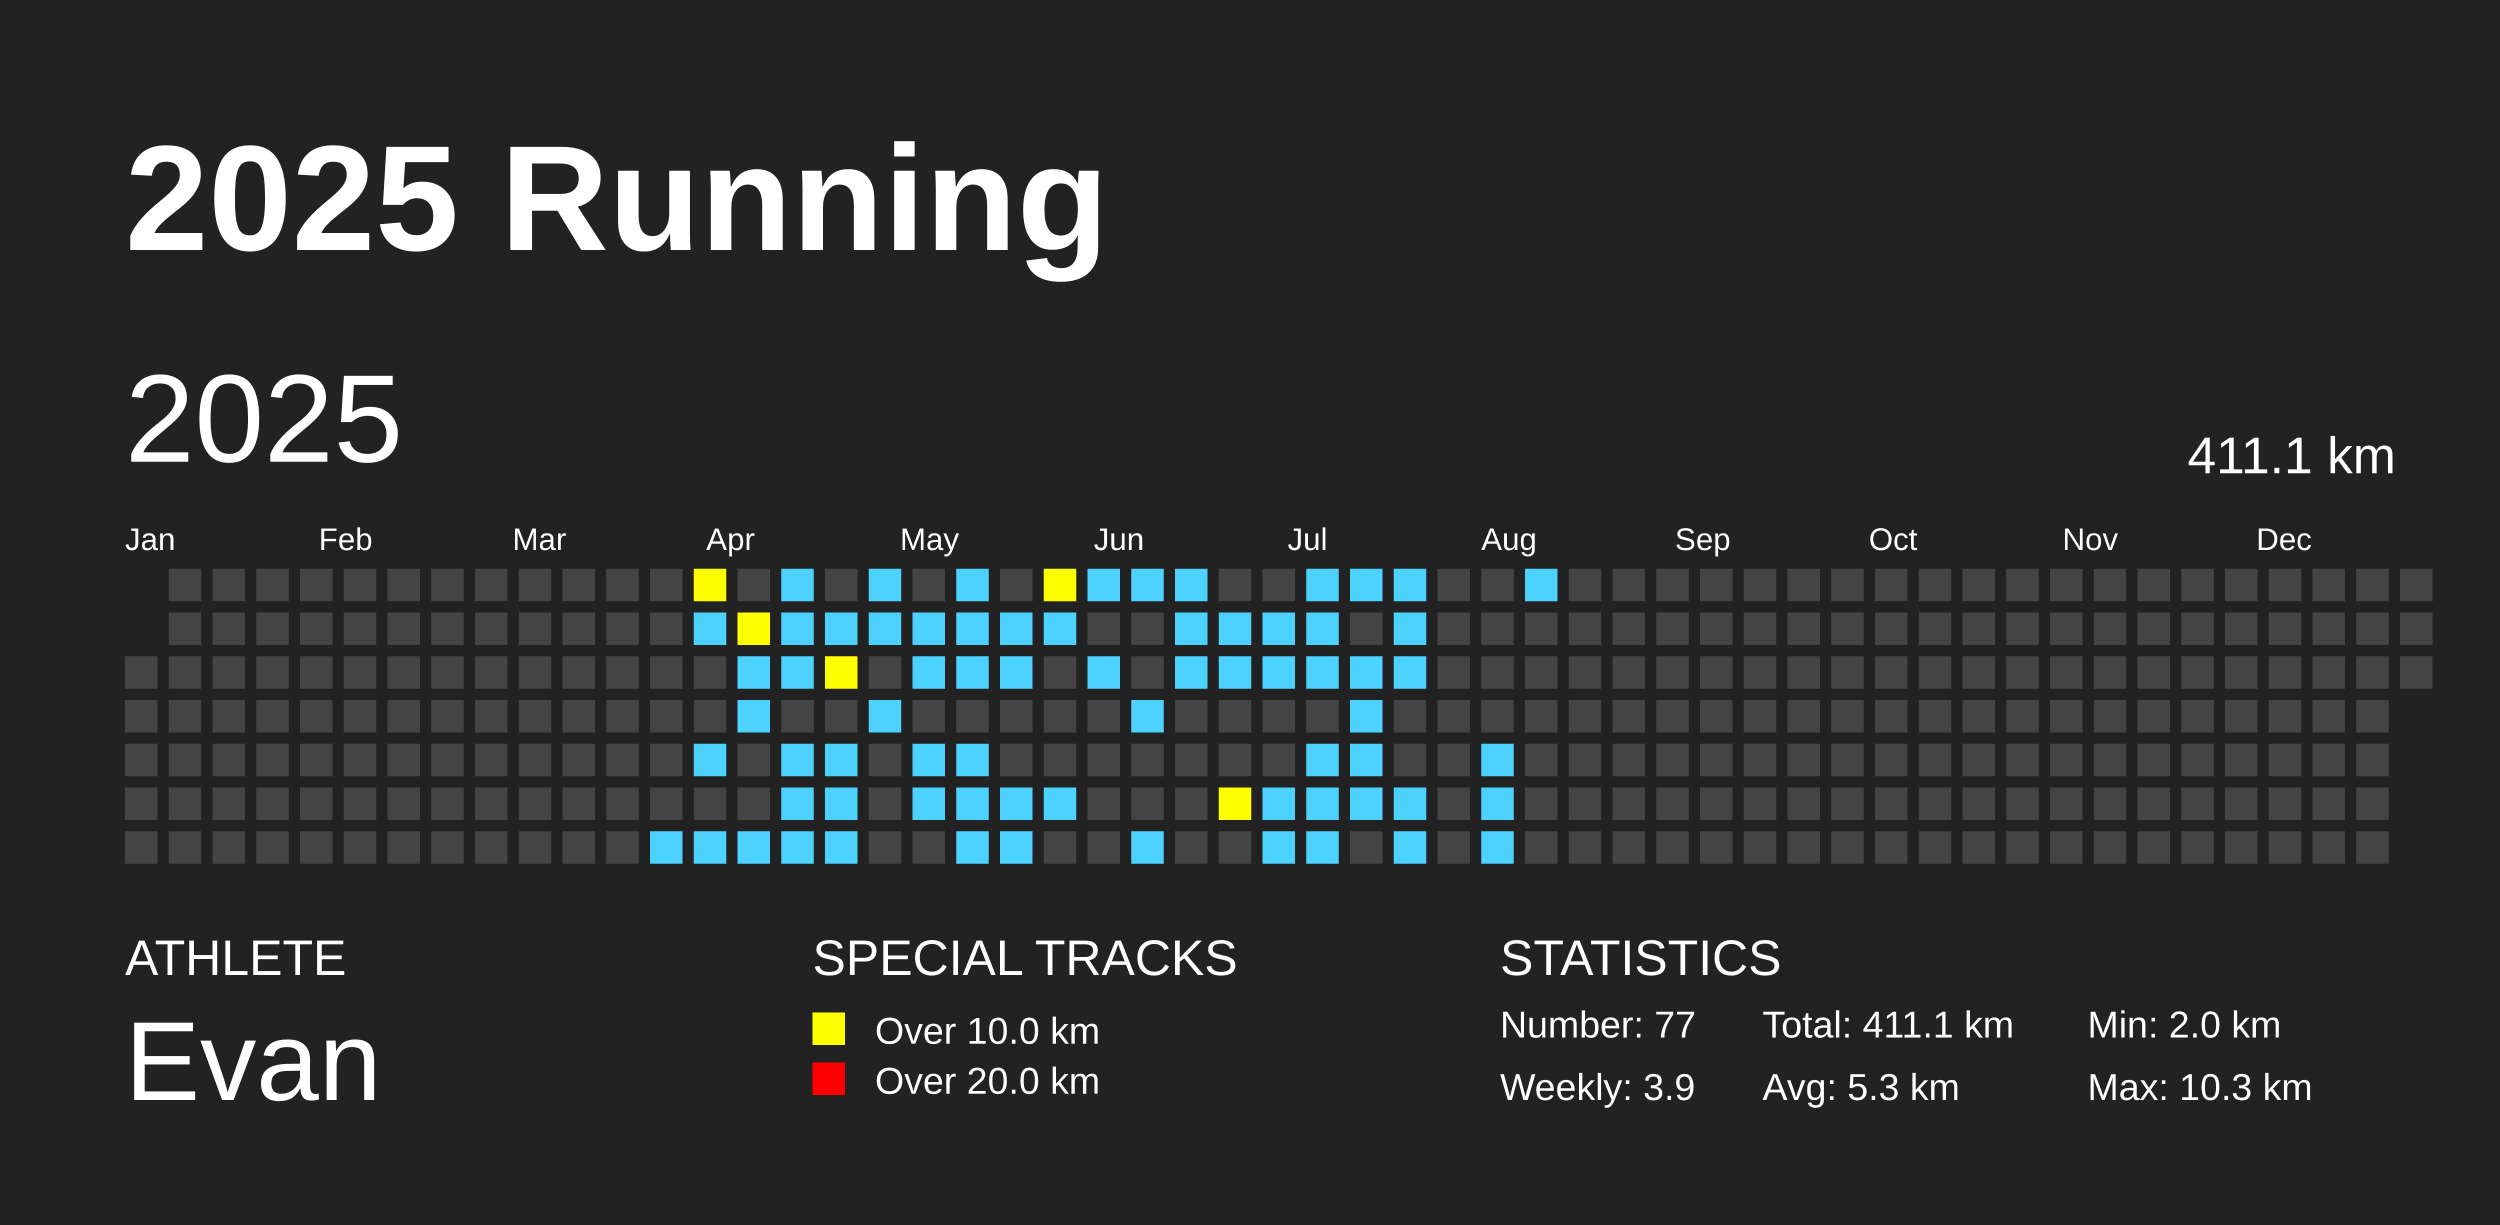
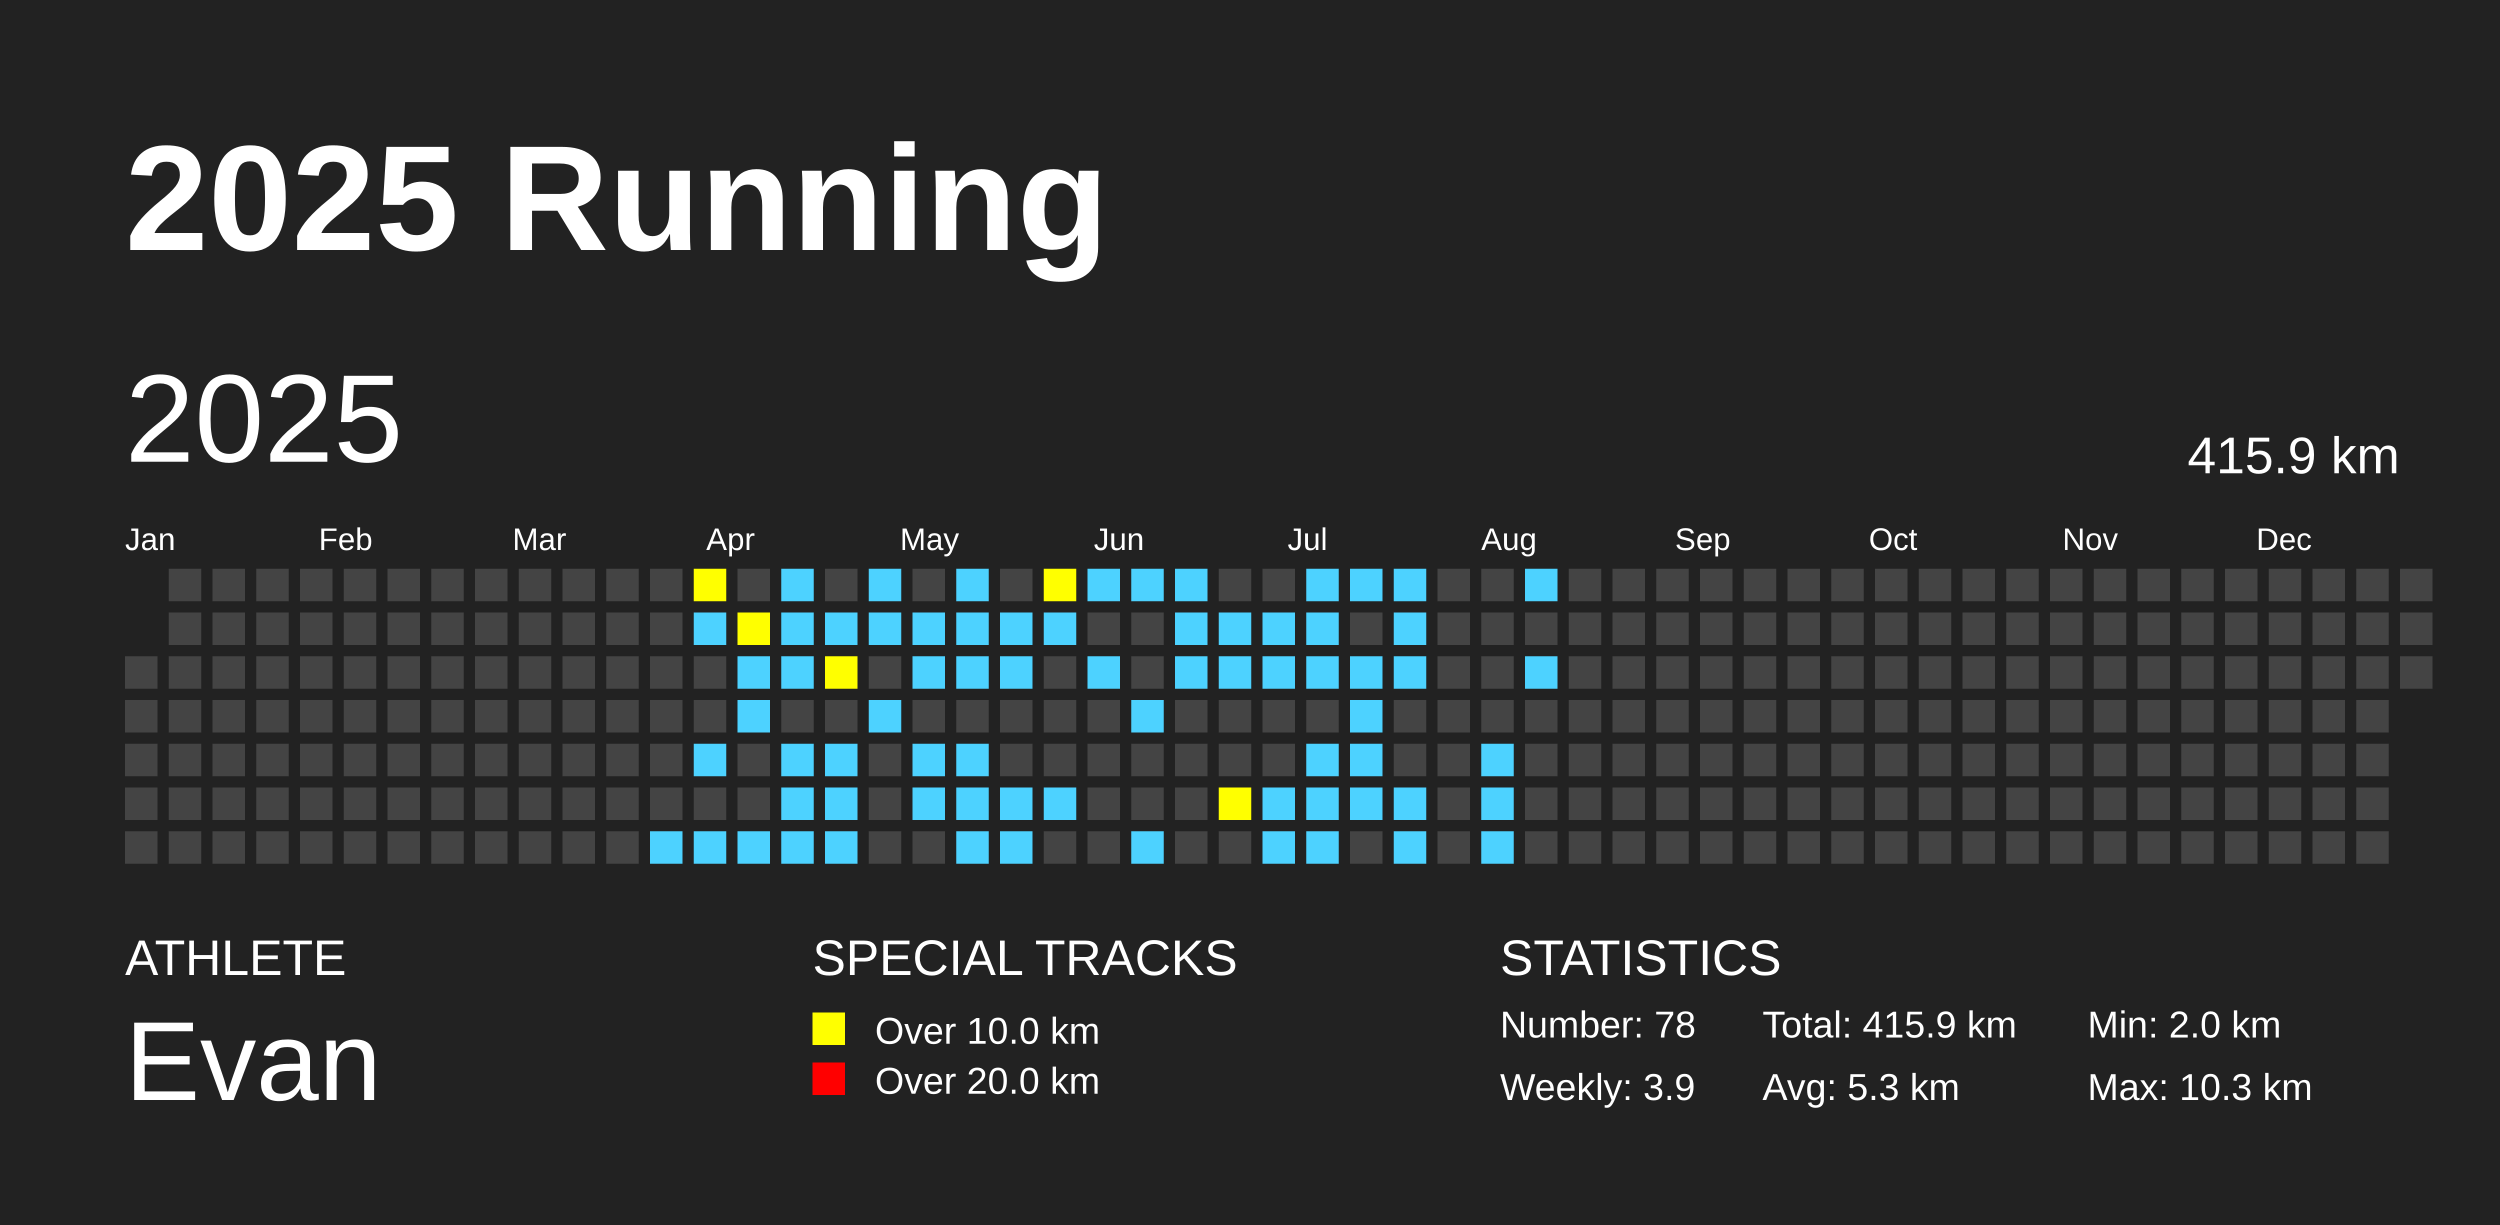
<svg xmlns="http://www.w3.org/2000/svg" baseProfile="full" height="98mm" version="1.1" viewBox="0,0,200,98" width="200mm">
  <defs />
  <rect fill="#222222" height="98" width="200" x="0" y="0" />
  <text fill="#FFFFFF" style="font-size:12px; font-family:Arial; font-weight:bold;" x="10" y="20">2025 Running</text>
  <text fill="#FFFFFF" style="font-size:4px; font-family:Arial" x="10" y="78">ATHLETE</text>
  <text fill="#FFFFFF" style="font-size:9px; font-family:Arial" x="10" y="88">Evan</text>
  <text fill="#FFFFFF" style="font-size:4px; font-family:Arial" x="65" y="78">SPECIAL TRACKS</text>
  <rect fill="yellow" height="2.6" width="2.6" x="65" y="81" />
  <text fill="#FFFFFF" style="font-size:3px; font-family:Arial" x="70" y="83.5">Over 10.0 km</text>
  <rect fill="red" height="2.6" width="2.6" x="65" y="85" />
  <text fill="#FFFFFF" style="font-size:3px; font-family:Arial" x="70" y="87.5">Over 20.0 km</text>
  <text fill="#FFFFFF" style="font-size:4px; font-family:Arial" x="120" y="78">STATISTICS</text>
-   <text fill="#FFFFFF" style="font-size:3px; font-family:Arial" x="120" y="83">Number: 77</text>
+   <text fill="#FFFFFF" style="font-size:3px; font-family:Arial" x="120" y="83">Number: 78</text>
  <text fill="#FFFFFF" style="font-size:3px; font-family:Arial" x="120" y="88">Weekly: 3.9</text>
-   <text fill="#FFFFFF" style="font-size:3px; font-family:Arial" x="141" y="83">Total: 411.1 km</text>
+   <text fill="#FFFFFF" style="font-size:3px; font-family:Arial" x="141" y="83">Total: 415.9 km</text>
  <text fill="#FFFFFF" style="font-size:3px; font-family:Arial" x="141" y="88">Avg: 5.3 km</text>
  <text fill="#FFFFFF" style="font-size:3px; font-family:Arial" x="167" y="83">Min: 2.0 km</text>
  <text fill="#FFFFFF" style="font-size:3px; font-family:Arial" x="167" y="88">Max: 10.3 km</text>
  <text dominant-baseline="hanging" fill="#FFFFFF" style="font-size:10.0px; font-family:Arial;" x="10" y="30">2025</text>
-   <text dominant-baseline="hanging" fill="#FFFFFF" style="font-size:4.125px; font-family:Arial;" x="175" y="35">411.1 km</text>
+   <text dominant-baseline="hanging" fill="#FFFFFF" style="font-size:4.125px; font-family:Arial;" x="175" y="35">415.9 km</text>
  <text fill="#FFFFFF" style="font-size:2.5px; font-family:Arial" x="10.0" y="44">Jan</text>
  <text fill="#FFFFFF" style="font-size:2.5px; font-family:Arial" x="25.5" y="44">Feb</text>
  <text fill="#FFFFFF" style="font-size:2.5px; font-family:Arial" x="41.0" y="44">Mar</text>
  <text fill="#FFFFFF" style="font-size:2.5px; font-family:Arial" x="56.5" y="44">Apr</text>
  <text fill="#FFFFFF" style="font-size:2.5px; font-family:Arial" x="72.0" y="44">May</text>
  <text fill="#FFFFFF" style="font-size:2.5px; font-family:Arial" x="87.5" y="44">Jun</text>
  <text fill="#FFFFFF" style="font-size:2.5px; font-family:Arial" x="103.0" y="44">Jul</text>
  <text fill="#FFFFFF" style="font-size:2.5px; font-family:Arial" x="118.5" y="44">Aug</text>
  <text fill="#FFFFFF" style="font-size:2.5px; font-family:Arial" x="134.0" y="44">Sep</text>
  <text fill="#FFFFFF" style="font-size:2.5px; font-family:Arial" x="149.5" y="44">Oct</text>
  <text fill="#FFFFFF" style="font-size:2.5px; font-family:Arial" x="165.0" y="44">Nov</text>
  <text fill="#FFFFFF" style="font-size:2.5px; font-family:Arial" x="180.5" y="44">Dec</text>
  <rect fill="#444444" height="2.6" width="2.6" x="10.0" y="52.5" />
  <rect fill="#444444" height="2.6" width="2.6" x="10.0" y="56.0" />
  <rect fill="#444444" height="2.6" width="2.6" x="10.0" y="59.5" />
  <rect fill="#444444" height="2.6" width="2.6" x="10.0" y="63.0" />
  <rect fill="#444444" height="2.6" width="2.6" x="10.0" y="66.5" />
  <rect fill="#444444" height="2.6" width="2.6" x="13.5" y="45.5" />
  <rect fill="#444444" height="2.6" width="2.6" x="13.5" y="49.0" />
  <rect fill="#444444" height="2.6" width="2.6" x="13.5" y="52.5" />
  <rect fill="#444444" height="2.6" width="2.6" x="13.5" y="56.0" />
  <rect fill="#444444" height="2.6" width="2.6" x="13.5" y="59.5" />
  <rect fill="#444444" height="2.6" width="2.6" x="13.5" y="63.0" />
  <rect fill="#444444" height="2.6" width="2.6" x="13.5" y="66.5" />
  <rect fill="#444444" height="2.6" width="2.6" x="17.0" y="45.5" />
  <rect fill="#444444" height="2.6" width="2.6" x="17.0" y="49.0" />
  <rect fill="#444444" height="2.6" width="2.6" x="17.0" y="52.5" />
  <rect fill="#444444" height="2.6" width="2.6" x="17.0" y="56.0" />
  <rect fill="#444444" height="2.6" width="2.6" x="17.0" y="59.5" />
  <rect fill="#444444" height="2.6" width="2.6" x="17.0" y="63.0" />
  <rect fill="#444444" height="2.6" width="2.6" x="17.0" y="66.5" />
  <rect fill="#444444" height="2.6" width="2.6" x="20.5" y="45.5" />
  <rect fill="#444444" height="2.6" width="2.6" x="20.5" y="49.0" />
  <rect fill="#444444" height="2.6" width="2.6" x="20.5" y="52.5" />
  <rect fill="#444444" height="2.6" width="2.6" x="20.5" y="56.0" />
  <rect fill="#444444" height="2.6" width="2.6" x="20.5" y="59.5" />
  <rect fill="#444444" height="2.6" width="2.6" x="20.5" y="63.0" />
  <rect fill="#444444" height="2.6" width="2.6" x="20.5" y="66.5" />
  <rect fill="#444444" height="2.6" width="2.6" x="24.0" y="45.5" />
  <rect fill="#444444" height="2.6" width="2.6" x="24.0" y="49.0" />
  <rect fill="#444444" height="2.6" width="2.6" x="24.0" y="52.5" />
  <rect fill="#444444" height="2.6" width="2.6" x="24.0" y="56.0" />
  <rect fill="#444444" height="2.6" width="2.6" x="24.0" y="59.5" />
  <rect fill="#444444" height="2.6" width="2.6" x="24.0" y="63.0" />
  <rect fill="#444444" height="2.6" width="2.6" x="24.0" y="66.5" />
  <rect fill="#444444" height="2.6" width="2.6" x="27.5" y="45.5" />
  <rect fill="#444444" height="2.6" width="2.6" x="27.5" y="49.0" />
  <rect fill="#444444" height="2.6" width="2.6" x="27.5" y="52.5" />
  <rect fill="#444444" height="2.6" width="2.6" x="27.5" y="56.0" />
  <rect fill="#444444" height="2.6" width="2.6" x="27.5" y="59.5" />
  <rect fill="#444444" height="2.6" width="2.6" x="27.5" y="63.0" />
  <rect fill="#444444" height="2.6" width="2.6" x="27.5" y="66.5" />
  <rect fill="#444444" height="2.6" width="2.6" x="31.0" y="45.5" />
  <rect fill="#444444" height="2.6" width="2.6" x="31.0" y="49.0" />
  <rect fill="#444444" height="2.6" width="2.6" x="31.0" y="52.5" />
  <rect fill="#444444" height="2.6" width="2.6" x="31.0" y="56.0" />
  <rect fill="#444444" height="2.6" width="2.6" x="31.0" y="59.5" />
  <rect fill="#444444" height="2.6" width="2.6" x="31.0" y="63.0" />
  <rect fill="#444444" height="2.6" width="2.6" x="31.0" y="66.5" />
  <rect fill="#444444" height="2.6" width="2.6" x="34.5" y="45.5" />
  <rect fill="#444444" height="2.6" width="2.6" x="34.5" y="49.0" />
  <rect fill="#444444" height="2.6" width="2.6" x="34.5" y="52.5" />
  <rect fill="#444444" height="2.6" width="2.6" x="34.5" y="56.0" />
  <rect fill="#444444" height="2.6" width="2.6" x="34.5" y="59.5" />
  <rect fill="#444444" height="2.6" width="2.6" x="34.5" y="63.0" />
  <rect fill="#444444" height="2.6" width="2.6" x="34.5" y="66.5" />
  <rect fill="#444444" height="2.6" width="2.6" x="38.0" y="45.5" />
  <rect fill="#444444" height="2.6" width="2.6" x="38.0" y="49.0" />
  <rect fill="#444444" height="2.6" width="2.6" x="38.0" y="52.5" />
  <rect fill="#444444" height="2.6" width="2.6" x="38.0" y="56.0" />
  <rect fill="#444444" height="2.6" width="2.6" x="38.0" y="59.5" />
  <rect fill="#444444" height="2.6" width="2.6" x="38.0" y="63.0" />
  <rect fill="#444444" height="2.6" width="2.6" x="38.0" y="66.5" />
  <rect fill="#444444" height="2.6" width="2.6" x="41.5" y="45.5" />
  <rect fill="#444444" height="2.6" width="2.6" x="41.5" y="49.0" />
  <rect fill="#444444" height="2.6" width="2.6" x="41.5" y="52.5" />
  <rect fill="#444444" height="2.6" width="2.6" x="41.5" y="56.0" />
  <rect fill="#444444" height="2.6" width="2.6" x="41.5" y="59.5" />
  <rect fill="#444444" height="2.6" width="2.6" x="41.5" y="63.0" />
  <rect fill="#444444" height="2.6" width="2.6" x="41.5" y="66.5" />
  <rect fill="#444444" height="2.6" width="2.6" x="45.0" y="45.5" />
  <rect fill="#444444" height="2.6" width="2.6" x="45.0" y="49.0" />
  <rect fill="#444444" height="2.6" width="2.6" x="45.0" y="52.5" />
  <rect fill="#444444" height="2.6" width="2.6" x="45.0" y="56.0" />
  <rect fill="#444444" height="2.6" width="2.6" x="45.0" y="59.5" />
  <rect fill="#444444" height="2.6" width="2.6" x="45.0" y="63.0" />
  <rect fill="#444444" height="2.6" width="2.6" x="45.0" y="66.5" />
  <rect fill="#444444" height="2.6" width="2.6" x="48.5" y="45.5" />
  <rect fill="#444444" height="2.6" width="2.6" x="48.5" y="49.0" />
  <rect fill="#444444" height="2.6" width="2.6" x="48.5" y="52.5" />
  <rect fill="#444444" height="2.6" width="2.6" x="48.5" y="56.0" />
  <rect fill="#444444" height="2.6" width="2.6" x="48.5" y="59.5" />
  <rect fill="#444444" height="2.6" width="2.6" x="48.5" y="63.0" />
  <rect fill="#444444" height="2.6" width="2.6" x="48.5" y="66.5" />
  <rect fill="#444444" height="2.6" width="2.6" x="52.0" y="45.5" />
  <rect fill="#444444" height="2.6" width="2.6" x="52.0" y="49.0" />
  <rect fill="#444444" height="2.6" width="2.6" x="52.0" y="52.5" />
  <rect fill="#444444" height="2.6" width="2.6" x="52.0" y="56.0" />
  <rect fill="#444444" height="2.6" width="2.6" x="52.0" y="59.5" />
  <rect fill="#444444" height="2.6" width="2.6" x="52.0" y="63.0" />
  <rect fill="#4DD2FF" height="2.6" width="2.6" x="52.0" y="66.5" />
  <rect fill="yellow" height="2.6" width="2.6" x="55.5" y="45.5" />
  <rect fill="#4DD2FF" height="2.6" width="2.6" x="55.5" y="49.0" />
  <rect fill="#444444" height="2.6" width="2.6" x="55.5" y="52.5" />
  <rect fill="#444444" height="2.6" width="2.6" x="55.5" y="56.0" />
  <rect fill="#4DD2FF" height="2.6" width="2.6" x="55.5" y="59.5" />
  <rect fill="#444444" height="2.6" width="2.6" x="55.5" y="63.0" />
  <rect fill="#4DD2FF" height="2.6" width="2.6" x="55.5" y="66.5" />
  <rect fill="#444444" height="2.6" width="2.6" x="59.0" y="45.5" />
  <rect fill="yellow" height="2.6" width="2.6" x="59.0" y="49.0" />
  <rect fill="#4DD2FF" height="2.6" width="2.6" x="59.0" y="52.5" />
  <rect fill="#4DD2FF" height="2.6" width="2.6" x="59.0" y="56.0" />
  <rect fill="#444444" height="2.6" width="2.6" x="59.0" y="59.5" />
  <rect fill="#444444" height="2.6" width="2.6" x="59.0" y="63.0" />
  <rect fill="#4DD2FF" height="2.6" width="2.6" x="59.0" y="66.5" />
  <rect fill="#4DD2FF" height="2.6" width="2.6" x="62.5" y="45.5" />
  <rect fill="#4DD2FF" height="2.6" width="2.6" x="62.5" y="49.0" />
  <rect fill="#4DD2FF" height="2.6" width="2.6" x="62.5" y="52.5" />
  <rect fill="#444444" height="2.6" width="2.6" x="62.5" y="56.0" />
  <rect fill="#4DD2FF" height="2.6" width="2.6" x="62.5" y="59.5" />
  <rect fill="#4DD2FF" height="2.6" width="2.6" x="62.5" y="63.0" />
  <rect fill="#4DD2FF" height="2.6" width="2.6" x="62.5" y="66.5" />
  <rect fill="#444444" height="2.6" width="2.6" x="66.0" y="45.5" />
  <rect fill="#4DD2FF" height="2.6" width="2.6" x="66.0" y="49.0" />
  <rect fill="yellow" height="2.6" width="2.6" x="66.0" y="52.5" />
  <rect fill="#444444" height="2.6" width="2.6" x="66.0" y="56.0" />
  <rect fill="#4DD2FF" height="2.6" width="2.6" x="66.0" y="59.5" />
  <rect fill="#4DD2FF" height="2.6" width="2.6" x="66.0" y="63.0" />
  <rect fill="#4DD2FF" height="2.6" width="2.6" x="66.0" y="66.5" />
  <rect fill="#4DD2FF" height="2.6" width="2.6" x="69.5" y="45.5" />
  <rect fill="#4DD2FF" height="2.6" width="2.6" x="69.5" y="49.0" />
  <rect fill="#444444" height="2.6" width="2.6" x="69.5" y="52.5" />
  <rect fill="#4DD2FF" height="2.6" width="2.6" x="69.5" y="56.0" />
  <rect fill="#444444" height="2.6" width="2.6" x="69.5" y="59.5" />
  <rect fill="#444444" height="2.6" width="2.6" x="69.5" y="63.0" />
  <rect fill="#444444" height="2.6" width="2.6" x="69.5" y="66.5" />
  <rect fill="#444444" height="2.6" width="2.6" x="73.0" y="45.5" />
  <rect fill="#4DD2FF" height="2.6" width="2.6" x="73.0" y="49.0" />
  <rect fill="#4DD2FF" height="2.6" width="2.6" x="73.0" y="52.5" />
  <rect fill="#444444" height="2.6" width="2.6" x="73.0" y="56.0" />
  <rect fill="#4DD2FF" height="2.6" width="2.6" x="73.0" y="59.5" />
  <rect fill="#4DD2FF" height="2.6" width="2.6" x="73.0" y="63.0" />
  <rect fill="#444444" height="2.6" width="2.6" x="73.0" y="66.5" />
  <rect fill="#4DD2FF" height="2.6" width="2.6" x="76.5" y="45.5" />
  <rect fill="#4DD2FF" height="2.6" width="2.6" x="76.5" y="49.0" />
  <rect fill="#4DD2FF" height="2.6" width="2.6" x="76.5" y="52.5" />
  <rect fill="#444444" height="2.6" width="2.6" x="76.5" y="56.0" />
  <rect fill="#4DD2FF" height="2.6" width="2.6" x="76.5" y="59.5" />
  <rect fill="#4DD2FF" height="2.6" width="2.6" x="76.5" y="63.0" />
  <rect fill="#4DD2FF" height="2.6" width="2.6" x="76.5" y="66.5" />
  <rect fill="#444444" height="2.6" width="2.6" x="80.0" y="45.5" />
  <rect fill="#4DD2FF" height="2.6" width="2.6" x="80.0" y="49.0" />
  <rect fill="#4DD2FF" height="2.6" width="2.6" x="80.0" y="52.5" />
  <rect fill="#444444" height="2.6" width="2.6" x="80.0" y="56.0" />
  <rect fill="#444444" height="2.6" width="2.6" x="80.0" y="59.5" />
  <rect fill="#4DD2FF" height="2.6" width="2.6" x="80.0" y="63.0" />
  <rect fill="#4DD2FF" height="2.6" width="2.6" x="80.0" y="66.5" />
  <rect fill="yellow" height="2.6" width="2.6" x="83.5" y="45.5" />
  <rect fill="#4DD2FF" height="2.6" width="2.6" x="83.5" y="49.0" />
  <rect fill="#444444" height="2.6" width="2.6" x="83.5" y="52.5" />
  <rect fill="#444444" height="2.6" width="2.6" x="83.5" y="56.0" />
  <rect fill="#444444" height="2.6" width="2.6" x="83.5" y="59.5" />
  <rect fill="#4DD2FF" height="2.6" width="2.6" x="83.5" y="63.0" />
  <rect fill="#444444" height="2.6" width="2.6" x="83.5" y="66.5" />
  <rect fill="#4DD2FF" height="2.6" width="2.6" x="87.0" y="45.5" />
  <rect fill="#444444" height="2.6" width="2.6" x="87.0" y="49.0" />
  <rect fill="#4DD2FF" height="2.6" width="2.6" x="87.0" y="52.5" />
  <rect fill="#444444" height="2.6" width="2.6" x="87.0" y="56.0" />
  <rect fill="#444444" height="2.6" width="2.6" x="87.0" y="59.5" />
  <rect fill="#444444" height="2.6" width="2.6" x="87.0" y="63.0" />
  <rect fill="#444444" height="2.6" width="2.6" x="87.0" y="66.5" />
  <rect fill="#4DD2FF" height="2.6" width="2.6" x="90.5" y="45.5" />
  <rect fill="#444444" height="2.6" width="2.6" x="90.5" y="49.0" />
  <rect fill="#444444" height="2.6" width="2.6" x="90.5" y="52.5" />
  <rect fill="#4DD2FF" height="2.6" width="2.6" x="90.5" y="56.0" />
  <rect fill="#444444" height="2.6" width="2.6" x="90.5" y="59.5" />
  <rect fill="#444444" height="2.6" width="2.6" x="90.5" y="63.0" />
  <rect fill="#4DD2FF" height="2.6" width="2.6" x="90.5" y="66.5" />
  <rect fill="#4DD2FF" height="2.6" width="2.6" x="94.0" y="45.5" />
  <rect fill="#4DD2FF" height="2.6" width="2.6" x="94.0" y="49.0" />
  <rect fill="#4DD2FF" height="2.6" width="2.6" x="94.0" y="52.5" />
  <rect fill="#444444" height="2.6" width="2.6" x="94.0" y="56.0" />
  <rect fill="#444444" height="2.6" width="2.6" x="94.0" y="59.5" />
  <rect fill="#444444" height="2.6" width="2.6" x="94.0" y="63.0" />
  <rect fill="#444444" height="2.6" width="2.6" x="94.0" y="66.5" />
  <rect fill="#444444" height="2.6" width="2.6" x="97.5" y="45.5" />
  <rect fill="#4DD2FF" height="2.6" width="2.6" x="97.5" y="49.0" />
  <rect fill="#4DD2FF" height="2.6" width="2.6" x="97.5" y="52.5" />
  <rect fill="#444444" height="2.6" width="2.6" x="97.5" y="56.0" />
  <rect fill="#444444" height="2.6" width="2.6" x="97.5" y="59.5" />
  <rect fill="yellow" height="2.6" width="2.6" x="97.5" y="63.0" />
  <rect fill="#444444" height="2.6" width="2.6" x="97.5" y="66.5" />
  <rect fill="#444444" height="2.6" width="2.6" x="101.0" y="45.5" />
  <rect fill="#4DD2FF" height="2.6" width="2.6" x="101.0" y="49.0" />
  <rect fill="#4DD2FF" height="2.6" width="2.6" x="101.0" y="52.5" />
  <rect fill="#444444" height="2.6" width="2.6" x="101.0" y="56.0" />
  <rect fill="#444444" height="2.6" width="2.6" x="101.0" y="59.5" />
  <rect fill="#4DD2FF" height="2.6" width="2.6" x="101.0" y="63.0" />
  <rect fill="#4DD2FF" height="2.6" width="2.6" x="101.0" y="66.5" />
  <rect fill="#4DD2FF" height="2.6" width="2.6" x="104.5" y="45.5" />
  <rect fill="#4DD2FF" height="2.6" width="2.6" x="104.5" y="49.0" />
  <rect fill="#4DD2FF" height="2.6" width="2.6" x="104.5" y="52.5" />
  <rect fill="#444444" height="2.6" width="2.6" x="104.5" y="56.0" />
  <rect fill="#4DD2FF" height="2.6" width="2.6" x="104.5" y="59.5" />
  <rect fill="#4DD2FF" height="2.6" width="2.6" x="104.5" y="63.0" />
  <rect fill="#4DD2FF" height="2.6" width="2.6" x="104.5" y="66.5" />
  <rect fill="#4DD2FF" height="2.6" width="2.6" x="108.0" y="45.5" />
  <rect fill="#444444" height="2.6" width="2.6" x="108.0" y="49.0" />
  <rect fill="#4DD2FF" height="2.6" width="2.6" x="108.0" y="52.5" />
  <rect fill="#4DD2FF" height="2.6" width="2.6" x="108.0" y="56.0" />
  <rect fill="#4DD2FF" height="2.6" width="2.6" x="108.0" y="59.5" />
  <rect fill="#4DD2FF" height="2.6" width="2.6" x="108.0" y="63.0" />
  <rect fill="#444444" height="2.6" width="2.6" x="108.0" y="66.5" />
  <rect fill="#4DD2FF" height="2.6" width="2.6" x="111.5" y="45.5" />
  <rect fill="#4DD2FF" height="2.6" width="2.6" x="111.5" y="49.0" />
  <rect fill="#4DD2FF" height="2.6" width="2.6" x="111.5" y="52.5" />
  <rect fill="#444444" height="2.6" width="2.6" x="111.5" y="56.0" />
  <rect fill="#444444" height="2.6" width="2.6" x="111.5" y="59.5" />
  <rect fill="#4DD2FF" height="2.6" width="2.6" x="111.5" y="63.0" />
  <rect fill="#4DD2FF" height="2.6" width="2.6" x="111.5" y="66.5" />
  <rect fill="#444444" height="2.6" width="2.6" x="115.0" y="45.5" />
  <rect fill="#444444" height="2.6" width="2.6" x="115.0" y="49.0" />
  <rect fill="#444444" height="2.6" width="2.6" x="115.0" y="52.5" />
  <rect fill="#444444" height="2.6" width="2.6" x="115.0" y="56.0" />
  <rect fill="#444444" height="2.6" width="2.6" x="115.0" y="59.5" />
  <rect fill="#444444" height="2.6" width="2.6" x="115.0" y="63.0" />
  <rect fill="#444444" height="2.6" width="2.6" x="115.0" y="66.5" />
  <rect fill="#444444" height="2.6" width="2.6" x="118.5" y="45.5" />
  <rect fill="#444444" height="2.6" width="2.6" x="118.5" y="49.0" />
  <rect fill="#444444" height="2.6" width="2.6" x="118.5" y="52.5" />
  <rect fill="#444444" height="2.6" width="2.6" x="118.5" y="56.0" />
  <rect fill="#4DD2FF" height="2.6" width="2.6" x="118.5" y="59.5" />
  <rect fill="#4DD2FF" height="2.6" width="2.6" x="118.5" y="63.0" />
  <rect fill="#4DD2FF" height="2.6" width="2.6" x="118.5" y="66.5" />
  <rect fill="#4DD2FF" height="2.6" width="2.6" x="122.0" y="45.5" />
  <rect fill="#444444" height="2.6" width="2.6" x="122.0" y="49.0" />
-   <rect fill="#444444" height="2.6" width="2.6" x="122.0" y="52.5" />
+   <rect fill="#4DD2FF" height="2.6" width="2.6" x="122.0" y="52.5" />
  <rect fill="#444444" height="2.6" width="2.6" x="122.0" y="56.0" />
  <rect fill="#444444" height="2.6" width="2.6" x="122.0" y="59.5" />
  <rect fill="#444444" height="2.6" width="2.6" x="122.0" y="63.0" />
  <rect fill="#444444" height="2.6" width="2.6" x="122.0" y="66.5" />
  <rect fill="#444444" height="2.6" width="2.6" x="125.5" y="45.5" />
  <rect fill="#444444" height="2.6" width="2.6" x="125.5" y="49.0" />
  <rect fill="#444444" height="2.6" width="2.6" x="125.5" y="52.5" />
  <rect fill="#444444" height="2.6" width="2.6" x="125.5" y="56.0" />
  <rect fill="#444444" height="2.6" width="2.6" x="125.5" y="59.5" />
  <rect fill="#444444" height="2.6" width="2.6" x="125.5" y="63.0" />
  <rect fill="#444444" height="2.6" width="2.6" x="125.5" y="66.5" />
  <rect fill="#444444" height="2.6" width="2.6" x="129.0" y="45.5" />
  <rect fill="#444444" height="2.6" width="2.6" x="129.0" y="49.0" />
  <rect fill="#444444" height="2.6" width="2.6" x="129.0" y="52.5" />
  <rect fill="#444444" height="2.6" width="2.6" x="129.0" y="56.0" />
  <rect fill="#444444" height="2.6" width="2.6" x="129.0" y="59.5" />
  <rect fill="#444444" height="2.6" width="2.6" x="129.0" y="63.0" />
  <rect fill="#444444" height="2.6" width="2.6" x="129.0" y="66.5" />
  <rect fill="#444444" height="2.6" width="2.6" x="132.5" y="45.5" />
  <rect fill="#444444" height="2.6" width="2.6" x="132.5" y="49.0" />
  <rect fill="#444444" height="2.6" width="2.6" x="132.5" y="52.5" />
  <rect fill="#444444" height="2.6" width="2.6" x="132.5" y="56.0" />
  <rect fill="#444444" height="2.6" width="2.6" x="132.5" y="59.5" />
  <rect fill="#444444" height="2.6" width="2.6" x="132.5" y="63.0" />
  <rect fill="#444444" height="2.6" width="2.6" x="132.5" y="66.5" />
  <rect fill="#444444" height="2.6" width="2.6" x="136.0" y="45.5" />
  <rect fill="#444444" height="2.6" width="2.6" x="136.0" y="49.0" />
  <rect fill="#444444" height="2.6" width="2.6" x="136.0" y="52.5" />
  <rect fill="#444444" height="2.6" width="2.6" x="136.0" y="56.0" />
  <rect fill="#444444" height="2.6" width="2.6" x="136.0" y="59.5" />
  <rect fill="#444444" height="2.6" width="2.6" x="136.0" y="63.0" />
  <rect fill="#444444" height="2.6" width="2.6" x="136.0" y="66.5" />
  <rect fill="#444444" height="2.6" width="2.6" x="139.5" y="45.5" />
  <rect fill="#444444" height="2.6" width="2.6" x="139.5" y="49.0" />
  <rect fill="#444444" height="2.6" width="2.6" x="139.5" y="52.5" />
  <rect fill="#444444" height="2.6" width="2.6" x="139.5" y="56.0" />
  <rect fill="#444444" height="2.6" width="2.6" x="139.5" y="59.5" />
  <rect fill="#444444" height="2.6" width="2.6" x="139.5" y="63.0" />
  <rect fill="#444444" height="2.6" width="2.6" x="139.5" y="66.5" />
  <rect fill="#444444" height="2.6" width="2.6" x="143.0" y="45.5" />
  <rect fill="#444444" height="2.6" width="2.6" x="143.0" y="49.0" />
  <rect fill="#444444" height="2.6" width="2.6" x="143.0" y="52.5" />
  <rect fill="#444444" height="2.6" width="2.6" x="143.0" y="56.0" />
  <rect fill="#444444" height="2.6" width="2.6" x="143.0" y="59.5" />
  <rect fill="#444444" height="2.6" width="2.6" x="143.0" y="63.0" />
  <rect fill="#444444" height="2.6" width="2.6" x="143.0" y="66.5" />
  <rect fill="#444444" height="2.6" width="2.6" x="146.5" y="45.5" />
  <rect fill="#444444" height="2.6" width="2.6" x="146.5" y="49.0" />
  <rect fill="#444444" height="2.6" width="2.6" x="146.5" y="52.5" />
  <rect fill="#444444" height="2.6" width="2.6" x="146.5" y="56.0" />
  <rect fill="#444444" height="2.6" width="2.6" x="146.5" y="59.5" />
  <rect fill="#444444" height="2.6" width="2.6" x="146.5" y="63.0" />
  <rect fill="#444444" height="2.6" width="2.6" x="146.5" y="66.5" />
  <rect fill="#444444" height="2.6" width="2.6" x="150.0" y="45.5" />
  <rect fill="#444444" height="2.6" width="2.6" x="150.0" y="49.0" />
  <rect fill="#444444" height="2.6" width="2.6" x="150.0" y="52.5" />
  <rect fill="#444444" height="2.6" width="2.6" x="150.0" y="56.0" />
  <rect fill="#444444" height="2.6" width="2.6" x="150.0" y="59.5" />
  <rect fill="#444444" height="2.6" width="2.6" x="150.0" y="63.0" />
  <rect fill="#444444" height="2.6" width="2.6" x="150.0" y="66.5" />
  <rect fill="#444444" height="2.6" width="2.6" x="153.5" y="45.5" />
  <rect fill="#444444" height="2.6" width="2.6" x="153.5" y="49.0" />
  <rect fill="#444444" height="2.6" width="2.6" x="153.5" y="52.5" />
  <rect fill="#444444" height="2.6" width="2.6" x="153.5" y="56.0" />
  <rect fill="#444444" height="2.6" width="2.6" x="153.5" y="59.5" />
  <rect fill="#444444" height="2.6" width="2.6" x="153.5" y="63.0" />
  <rect fill="#444444" height="2.6" width="2.6" x="153.5" y="66.5" />
  <rect fill="#444444" height="2.6" width="2.6" x="157.0" y="45.5" />
  <rect fill="#444444" height="2.6" width="2.6" x="157.0" y="49.0" />
  <rect fill="#444444" height="2.6" width="2.6" x="157.0" y="52.5" />
  <rect fill="#444444" height="2.6" width="2.6" x="157.0" y="56.0" />
  <rect fill="#444444" height="2.6" width="2.6" x="157.0" y="59.5" />
  <rect fill="#444444" height="2.6" width="2.6" x="157.0" y="63.0" />
  <rect fill="#444444" height="2.6" width="2.6" x="157.0" y="66.5" />
  <rect fill="#444444" height="2.6" width="2.6" x="160.5" y="45.5" />
  <rect fill="#444444" height="2.6" width="2.6" x="160.5" y="49.0" />
  <rect fill="#444444" height="2.6" width="2.6" x="160.5" y="52.5" />
  <rect fill="#444444" height="2.6" width="2.6" x="160.5" y="56.0" />
  <rect fill="#444444" height="2.6" width="2.6" x="160.5" y="59.5" />
  <rect fill="#444444" height="2.6" width="2.6" x="160.5" y="63.0" />
  <rect fill="#444444" height="2.6" width="2.6" x="160.5" y="66.5" />
  <rect fill="#444444" height="2.6" width="2.6" x="164.0" y="45.5" />
  <rect fill="#444444" height="2.6" width="2.6" x="164.0" y="49.0" />
  <rect fill="#444444" height="2.6" width="2.6" x="164.0" y="52.5" />
  <rect fill="#444444" height="2.6" width="2.6" x="164.0" y="56.0" />
  <rect fill="#444444" height="2.6" width="2.6" x="164.0" y="59.5" />
  <rect fill="#444444" height="2.6" width="2.6" x="164.0" y="63.0" />
  <rect fill="#444444" height="2.6" width="2.6" x="164.0" y="66.5" />
  <rect fill="#444444" height="2.6" width="2.6" x="167.5" y="45.5" />
  <rect fill="#444444" height="2.6" width="2.6" x="167.5" y="49.0" />
  <rect fill="#444444" height="2.6" width="2.6" x="167.5" y="52.5" />
  <rect fill="#444444" height="2.6" width="2.6" x="167.5" y="56.0" />
  <rect fill="#444444" height="2.6" width="2.6" x="167.5" y="59.5" />
  <rect fill="#444444" height="2.6" width="2.6" x="167.5" y="63.0" />
  <rect fill="#444444" height="2.6" width="2.6" x="167.5" y="66.5" />
  <rect fill="#444444" height="2.6" width="2.6" x="171.0" y="45.5" />
  <rect fill="#444444" height="2.6" width="2.6" x="171.0" y="49.0" />
  <rect fill="#444444" height="2.6" width="2.6" x="171.0" y="52.5" />
  <rect fill="#444444" height="2.6" width="2.6" x="171.0" y="56.0" />
  <rect fill="#444444" height="2.6" width="2.6" x="171.0" y="59.5" />
  <rect fill="#444444" height="2.6" width="2.6" x="171.0" y="63.0" />
  <rect fill="#444444" height="2.6" width="2.6" x="171.0" y="66.5" />
  <rect fill="#444444" height="2.6" width="2.6" x="174.5" y="45.5" />
  <rect fill="#444444" height="2.6" width="2.6" x="174.5" y="49.0" />
  <rect fill="#444444" height="2.6" width="2.6" x="174.5" y="52.5" />
  <rect fill="#444444" height="2.6" width="2.6" x="174.5" y="56.0" />
  <rect fill="#444444" height="2.6" width="2.6" x="174.5" y="59.5" />
  <rect fill="#444444" height="2.6" width="2.6" x="174.5" y="63.0" />
  <rect fill="#444444" height="2.6" width="2.6" x="174.5" y="66.5" />
  <rect fill="#444444" height="2.6" width="2.6" x="178.0" y="45.5" />
  <rect fill="#444444" height="2.6" width="2.6" x="178.0" y="49.0" />
  <rect fill="#444444" height="2.6" width="2.6" x="178.0" y="52.5" />
  <rect fill="#444444" height="2.6" width="2.6" x="178.0" y="56.0" />
  <rect fill="#444444" height="2.6" width="2.6" x="178.0" y="59.5" />
  <rect fill="#444444" height="2.6" width="2.6" x="178.0" y="63.0" />
  <rect fill="#444444" height="2.6" width="2.6" x="178.0" y="66.5" />
  <rect fill="#444444" height="2.6" width="2.6" x="181.5" y="45.5" />
  <rect fill="#444444" height="2.6" width="2.6" x="181.5" y="49.0" />
  <rect fill="#444444" height="2.6" width="2.6" x="181.5" y="52.5" />
  <rect fill="#444444" height="2.6" width="2.6" x="181.5" y="56.0" />
  <rect fill="#444444" height="2.6" width="2.6" x="181.5" y="59.5" />
  <rect fill="#444444" height="2.6" width="2.6" x="181.5" y="63.0" />
  <rect fill="#444444" height="2.6" width="2.6" x="181.5" y="66.5" />
  <rect fill="#444444" height="2.6" width="2.6" x="185.0" y="45.5" />
  <rect fill="#444444" height="2.6" width="2.6" x="185.0" y="49.0" />
  <rect fill="#444444" height="2.6" width="2.6" x="185.0" y="52.5" />
  <rect fill="#444444" height="2.6" width="2.6" x="185.0" y="56.0" />
  <rect fill="#444444" height="2.6" width="2.6" x="185.0" y="59.5" />
  <rect fill="#444444" height="2.6" width="2.6" x="185.0" y="63.0" />
  <rect fill="#444444" height="2.6" width="2.6" x="185.0" y="66.5" />
  <rect fill="#444444" height="2.6" width="2.6" x="188.5" y="45.5" />
  <rect fill="#444444" height="2.6" width="2.6" x="188.5" y="49.0" />
  <rect fill="#444444" height="2.6" width="2.6" x="188.5" y="52.5" />
  <rect fill="#444444" height="2.6" width="2.6" x="188.5" y="56.0" />
  <rect fill="#444444" height="2.6" width="2.6" x="188.5" y="59.5" />
  <rect fill="#444444" height="2.6" width="2.6" x="188.5" y="63.0" />
  <rect fill="#444444" height="2.6" width="2.6" x="188.5" y="66.5" />
  <rect fill="#444444" height="2.6" width="2.6" x="192.0" y="45.5" />
  <rect fill="#444444" height="2.6" width="2.6" x="192.0" y="49.0" />
  <rect fill="#444444" height="2.6" width="2.6" x="192.0" y="52.5" />
</svg>
